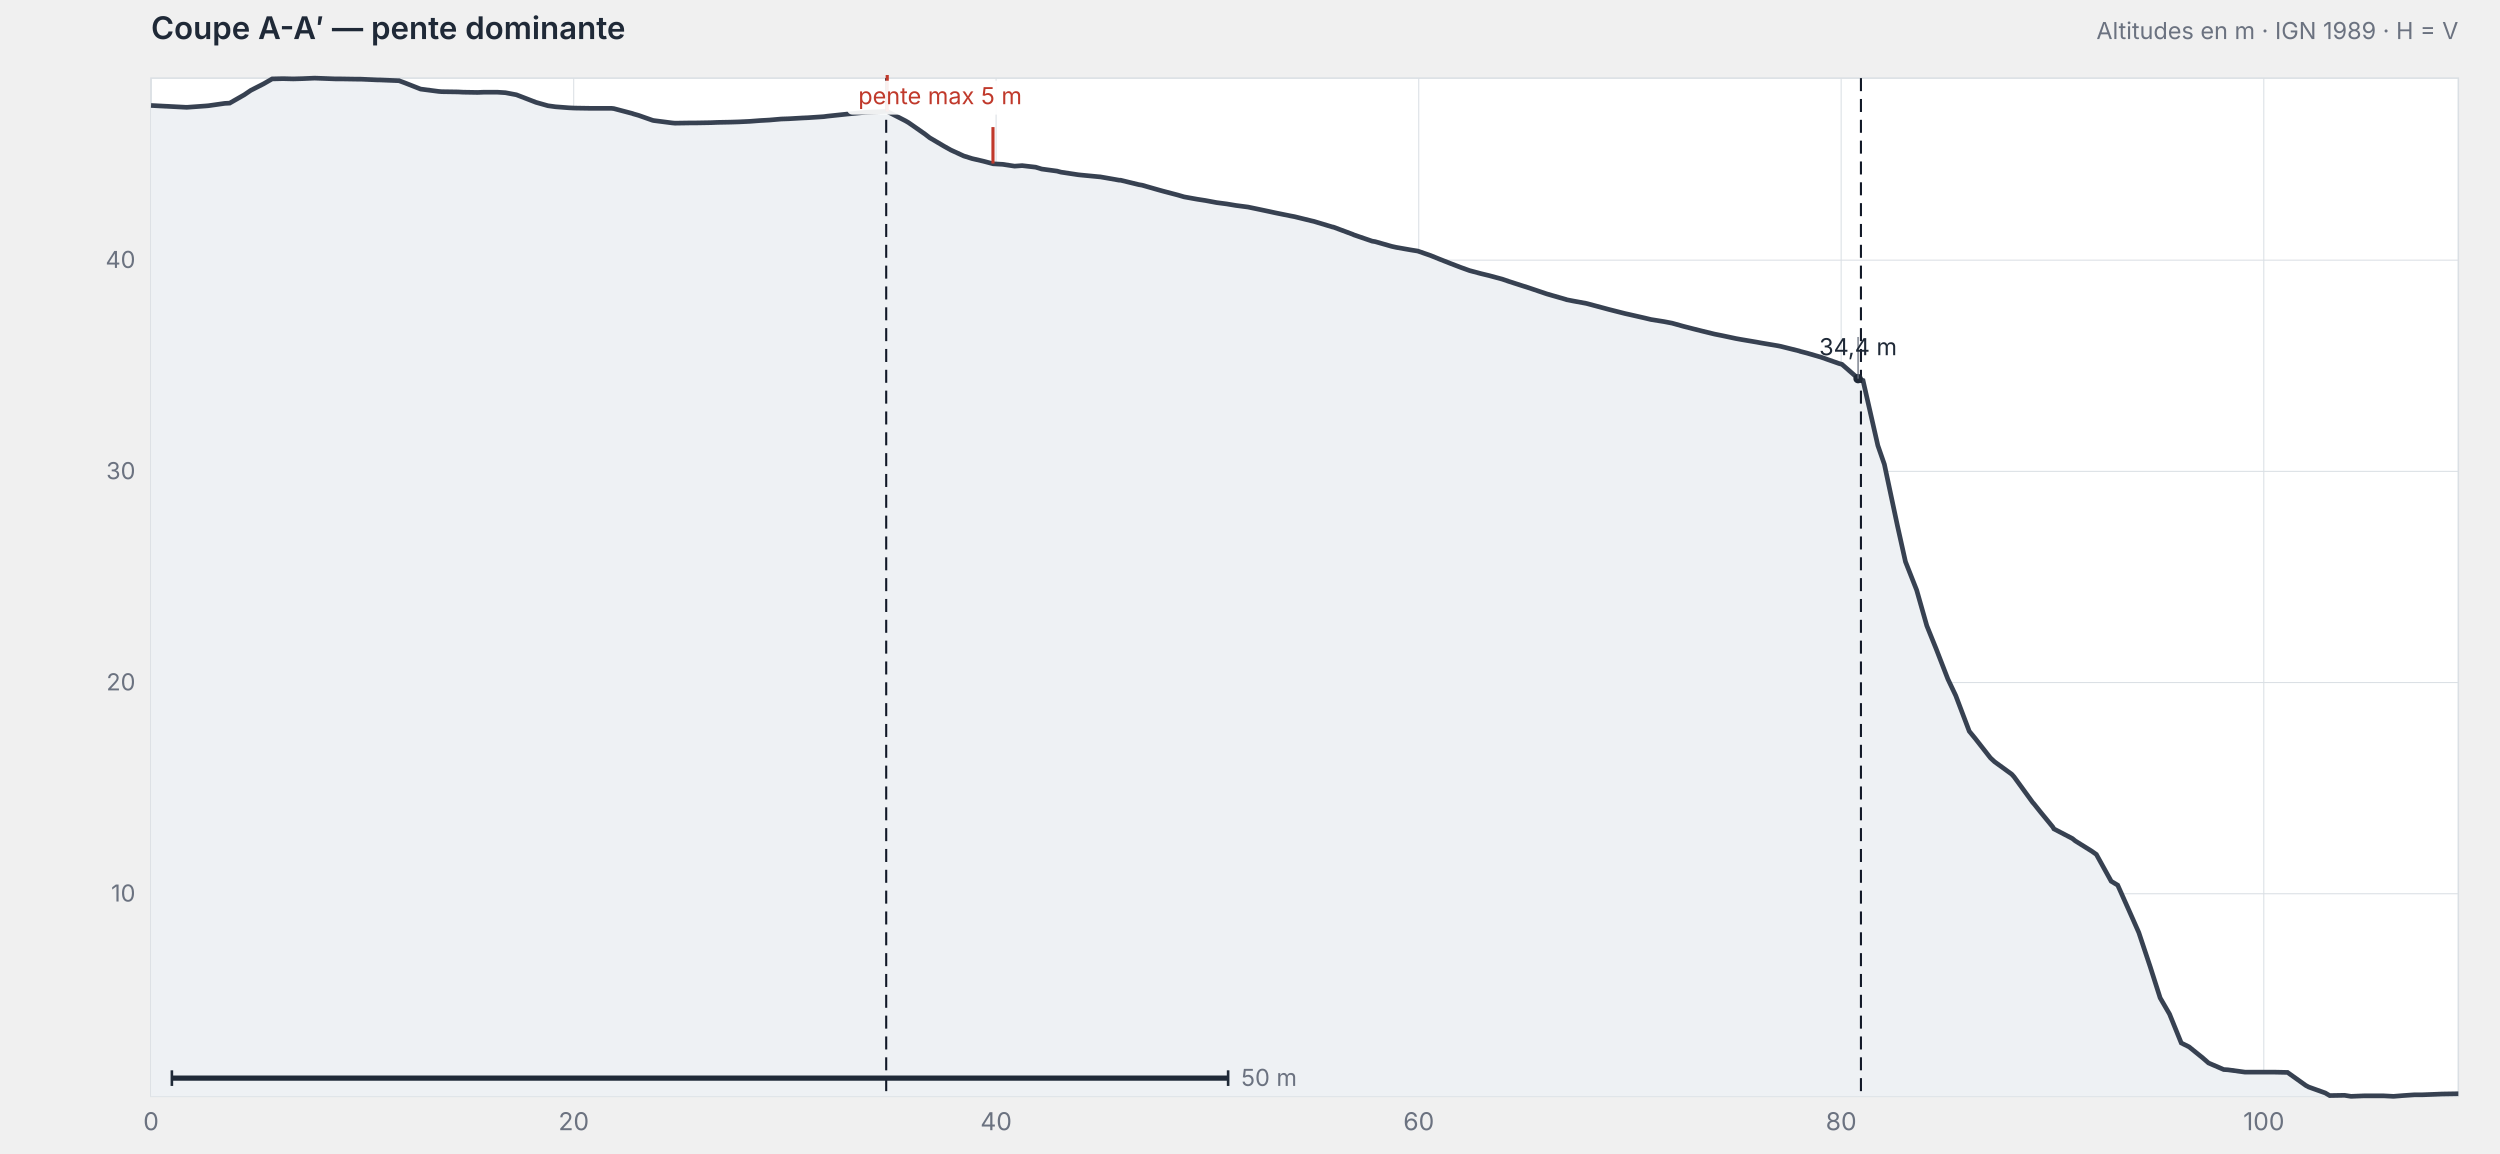
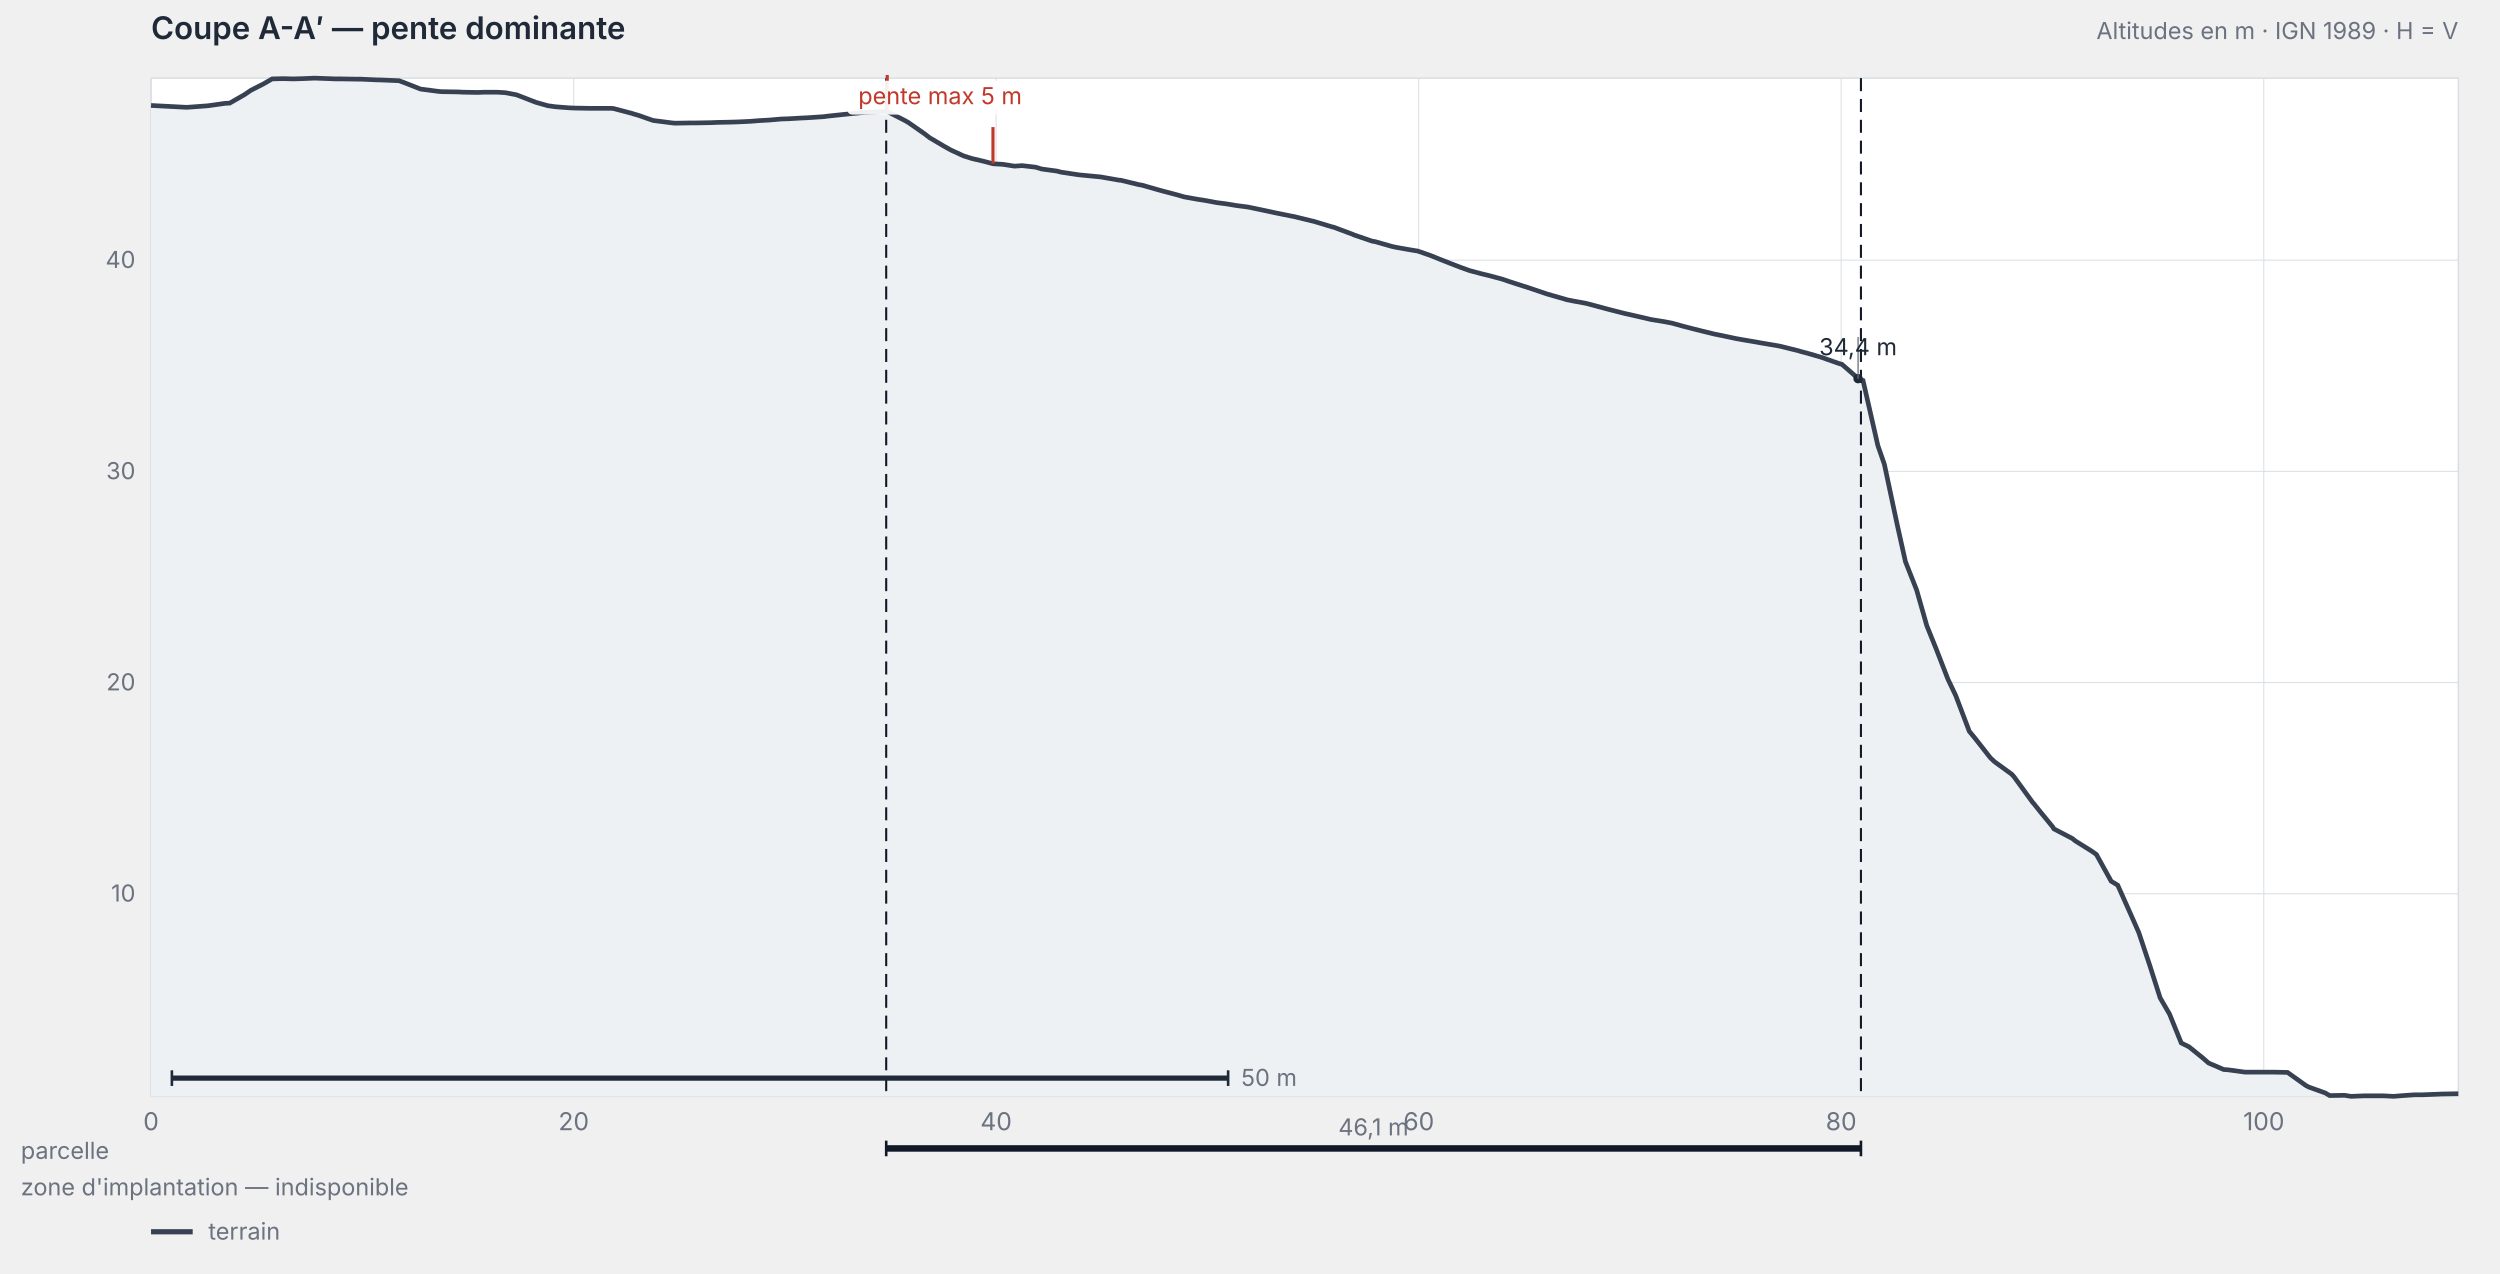
- <svg xmlns="http://www.w3.org/2000/svg" viewBox="0 0 960 443" width="960" height="443" role="img" aria-label="Coupe A-A′ — pente dominante" font-family="Inter, Helvetica, Arial, sans-serif" data-plot-x0="58.0" data-plot-x1="944.0" style="background:#ffffff">
+ <svg xmlns="http://www.w3.org/2000/svg" viewBox="0 0 960 489" width="960" height="489" role="img" aria-label="Coupe A-A′ — pente dominante" font-family="Inter, Helvetica, Arial, sans-serif" data-plot-x0="58.0" data-plot-x1="944.0" style="background:#ffffff">
  <text x="58" y="15" font-size="12" font-weight="600" fill="#1f2937">Coupe A-A′ — pente dominante</text>
  <text x="944" y="15" text-anchor="end" font-size="9" fill="#6b7280">Altitudes en m · IGN 1989 · H = V</text>
  <rect x="58.0" y="30" width="886.0" height="391.0" fill="#ffffff" stroke="#dadfe4" stroke-width="0.6" />
  <line x1="58.0" y1="30" x2="58.0" y2="421.0" stroke="#dadfe4" stroke-width="0.4" />
  <text x="58.0" y="434.0" text-anchor="middle" font-size="9.5" fill="#6b7280">0</text>
  <line x1="220.3" y1="30" x2="220.3" y2="421.0" stroke="#dadfe4" stroke-width="0.4" />
  <text x="220.3" y="434.0" text-anchor="middle" font-size="9.5" fill="#6b7280">20</text>
  <line x1="382.5" y1="30" x2="382.5" y2="421.0" stroke="#dadfe4" stroke-width="0.4" />
  <text x="382.5" y="434.0" text-anchor="middle" font-size="9.5" fill="#6b7280">40</text>
  <line x1="544.8" y1="30" x2="544.8" y2="421.0" stroke="#dadfe4" stroke-width="0.4" />
  <text x="544.8" y="434.0" text-anchor="middle" font-size="9.5" fill="#6b7280">60</text>
  <line x1="707.0" y1="30" x2="707.0" y2="421.0" stroke="#dadfe4" stroke-width="0.4" />
  <text x="707.0" y="434.0" text-anchor="middle" font-size="9.5" fill="#6b7280">80</text>
  <line x1="869.3" y1="30" x2="869.3" y2="421.0" stroke="#dadfe4" stroke-width="0.4" />
  <text x="869.3" y="434.0" text-anchor="middle" font-size="9.5" fill="#6b7280">100</text>
  <line x1="58.0" y1="343.2" x2="944.0" y2="343.2" stroke="#dadfe4" stroke-width="0.4" />
  <text x="52.0" y="346.2" text-anchor="end" font-size="9" fill="#6b7280">10</text>
  <line x1="58.0" y1="262.1" x2="944.0" y2="262.1" stroke="#dadfe4" stroke-width="0.4" />
  <text x="52.0" y="265.1" text-anchor="end" font-size="9" fill="#6b7280">20</text>
  <line x1="58.0" y1="181.0" x2="944.0" y2="181.0" stroke="#dadfe4" stroke-width="0.4" />
  <text x="52.0" y="184.0" text-anchor="end" font-size="9" fill="#6b7280">30</text>
  <line x1="58.0" y1="99.9" x2="944.0" y2="99.9" stroke="#dadfe4" stroke-width="0.4" />
  <text x="52.0" y="102.9" text-anchor="end" font-size="9" fill="#6b7280">40</text>
  <polygon points="58.0,40.5 63.7,40.8 63.9,40.8 65.7,40.9 71.4,41.2 71.9,41.2 78.8,40.7 80.0,40.6 86.3,39.7 88.2,39.6 93.8,36.4 96.3,34.7 101.2,32.2 104.5,30.3 108.7,30.2 112.6,30.3 116.2,30.2 120.8,30.0 123.6,30.1 128.9,30.3 131.1,30.3 137.1,30.4 138.6,30.4 145.2,30.7 146.0,30.7 153.3,31.0 153.5,31.1 155.4,31.8 161.0,34.0 161.5,34.2 168.4,35.1 169.6,35.2 175.9,35.3 177.8,35.4 183.4,35.5 185.9,35.4 190.9,35.4 194.1,35.6 198.3,36.4 202.2,37.9 205.8,39.3 210.4,40.6 213.3,41.0 218.5,41.4 220.7,41.5 226.7,41.6 228.2,41.6 234.8,41.6 235.7,41.7 242.9,43.6 243.1,43.7 245.2,44.3 250.6,46.2 251.1,46.3 258.1,47.2 259.2,47.3 265.5,47.2 267.4,47.2 273.0,47.1 275.5,47.0 280.5,46.9 283.7,46.8 287.9,46.6 291.8,46.3 295.4,46.1 300.0,45.7 302.9,45.6 308.1,45.3 310.3,45.2 316.3,44.8 317.8,44.6 324.4,43.9 325.3,43.8 332.6,43.1 332.8,43.1 334.9,43.0 340.2,42.8 340.7,42.8 347.7,46.4 348.9,47.1 355.2,51.5 357.0,52.9 362.6,56.2 365.1,57.6 370.1,59.9 373.3,60.9 377.6,61.9 381.4,62.9 385.0,63.1 389.6,63.8 392.5,63.6 397.7,64.2 400.0,64.9 405.9,65.7 407.4,66.1 414.0,67.1 414.9,67.2 422.2,67.9 422.4,67.9 424.7,68.3 429.8,69.2 430.3,69.2 437.3,70.9 438.5,71.1 444.8,72.9 446.6,73.4 452.3,74.9 454.7,75.6 459.7,76.5 462.9,77.0 467.2,77.8 471.0,78.3 474.6,78.9 479.2,79.5 482.1,80.1 487.3,81.2 489.6,81.7 495.5,82.9 497.1,83.2 503.6,84.8 504.5,85.0 511.8,87.2 512.0,87.2 514.4,88.1 519.5,90.0 519.9,90.2 526.9,92.6 528.1,92.8 534.4,94.6 536.2,95.0 541.9,96.0 544.4,96.4 549.3,98.1 552.5,99.4 556.8,101.1 560.7,102.6 564.3,103.9 568.8,105.1 571.7,105.8 576.9,107.2 579.2,108.0 585.1,109.9 586.7,110.4 593.2,112.6 594.1,112.9 601.4,115.0 601.6,115.1 604.2,115.6 609.1,116.5 609.5,116.6 616.6,118.5 617.7,118.8 624.0,120.4 625.8,120.8 631.5,122.1 634.0,122.7 639.0,123.5 642.1,124.1 646.4,125.3 650.3,126.3 653.9,127.2 658.4,128.3 661.4,128.9 666.6,130.0 668.8,130.4 674.7,131.4 676.3,131.7 682.8,132.8 683.8,133.0 691.0,134.8 691.2,134.9 693.9,135.6 698.7,137.0 699.1,137.1 706.2,139.6 707.3,139.9 713.6,145.4 715.4,146.1 721.1,171.1 723.6,178.3 728.6,201.8 731.7,215.7 736.0,226.6 739.9,240.3 743.5,249.2 748.0,260.8 751.0,267.1 756.2,280.8 758.5,283.6 764.3,291.0 765.9,292.5 772.5,297.3 773.4,298.3 780.6,308.2 780.9,308.5 783.7,312.0 788.3,317.6 788.7,318.3 795.8,322.0 796.9,322.9 803.3,326.9 805.0,328.1 810.7,338.4 813.2,339.9 818.2,351.1 821.3,358.1 825.7,371.3 829.5,383.2 833.1,389.4 837.6,400.5 840.6,402.0 845.8,406.2 848.1,408.2 853.9,410.7 855.5,410.8 862.1,411.7 863.0,411.7 870.2,411.7 870.5,411.7 873.4,411.7 877.9,411.8 878.4,411.8 885.4,416.8 886.5,417.4 892.9,419.7 894.6,420.7 900.3,420.6 902.8,421.0 907.8,420.8 910.9,420.8 915.3,420.8 919.1,421.0 922.8,420.7 927.2,420.4 930.2,420.4 935.4,420.2 937.7,420.1 943.5,420.0 944.0,420.0 944.0,421.0 58.0,421.0" fill="#eef1f4" stroke="none" />
  <polyline points="58.0,40.5 63.7,40.8 63.9,40.8 65.7,40.9 71.4,41.2 71.9,41.2 78.8,40.7 80.0,40.6 86.3,39.7 88.2,39.6 93.8,36.4 96.3,34.7 101.2,32.2 104.5,30.3 108.7,30.2 112.6,30.3 116.2,30.2 120.8,30.0 123.6,30.1 128.9,30.3 131.1,30.3 137.1,30.4 138.6,30.4 145.2,30.7 146.0,30.7 153.3,31.0 153.5,31.1 155.4,31.8 161.0,34.0 161.5,34.2 168.4,35.1 169.6,35.2 175.9,35.3 177.8,35.4 183.4,35.5 185.9,35.4 190.9,35.4 194.1,35.6 198.3,36.4 202.2,37.9 205.8,39.3 210.4,40.6 213.3,41.0 218.5,41.4 220.7,41.5 226.7,41.6 228.2,41.6 234.8,41.6 235.7,41.7 242.9,43.6 243.1,43.7 245.2,44.3 250.6,46.2 251.1,46.3 258.1,47.2 259.2,47.3 265.5,47.2 267.4,47.2 273.0,47.1 275.5,47.0 280.5,46.9 283.7,46.8 287.9,46.6 291.8,46.3 295.4,46.1 300.0,45.7 302.9,45.6 308.1,45.3 310.3,45.2 316.3,44.8 317.8,44.6 324.4,43.9 325.3,43.8 332.6,43.1 332.8,43.1 334.9,43.0 340.2,42.8 340.7,42.8 347.7,46.4 348.9,47.1 355.2,51.5 357.0,52.9 362.6,56.2 365.1,57.6 370.1,59.9 373.3,60.9 377.6,61.9 381.4,62.9 385.0,63.1 389.6,63.8 392.5,63.6 397.7,64.2 400.0,64.9 405.9,65.7 407.4,66.1 414.0,67.1 414.9,67.2 422.2,67.9 422.4,67.9 424.7,68.3 429.8,69.2 430.3,69.2 437.3,70.9 438.5,71.1 444.8,72.9 446.6,73.4 452.3,74.9 454.7,75.6 459.7,76.5 462.9,77.0 467.2,77.8 471.0,78.3 474.6,78.9 479.2,79.5 482.1,80.1 487.3,81.2 489.6,81.7 495.5,82.9 497.1,83.2 503.6,84.8 504.5,85.0 511.8,87.2 512.0,87.2 514.4,88.1 519.5,90.0 519.9,90.2 526.9,92.6 528.1,92.8 534.4,94.6 536.2,95.0 541.9,96.0 544.4,96.4 549.3,98.1 552.5,99.4 556.8,101.1 560.7,102.6 564.3,103.9 568.8,105.1 571.7,105.8 576.9,107.2 579.2,108.0 585.1,109.9 586.7,110.4 593.2,112.6 594.1,112.9 601.4,115.0 601.6,115.1 604.2,115.6 609.1,116.5 609.5,116.6 616.6,118.5 617.7,118.8 624.0,120.4 625.8,120.8 631.5,122.1 634.0,122.7 639.0,123.5 642.1,124.1 646.4,125.3 650.3,126.3 653.9,127.2 658.4,128.3 661.4,128.9 666.6,130.0 668.8,130.4 674.7,131.4 676.3,131.7 682.8,132.8 683.8,133.0 691.0,134.8 691.2,134.9 693.9,135.6 698.7,137.0 699.1,137.1 706.2,139.6 707.3,139.9 713.6,145.4 715.4,146.1 721.1,171.1 723.6,178.3 728.6,201.8 731.7,215.7 736.0,226.6 739.9,240.3 743.5,249.2 748.0,260.8 751.0,267.1 756.2,280.8 758.5,283.6 764.3,291.0 765.9,292.5 772.5,297.3 773.4,298.3 780.6,308.2 780.9,308.5 783.7,312.0 788.3,317.6 788.7,318.3 795.8,322.0 796.9,322.9 803.3,326.9 805.0,328.1 810.7,338.4 813.2,339.9 818.2,351.1 821.3,358.1 825.7,371.3 829.5,383.2 833.1,389.4 837.6,400.5 840.6,402.0 845.8,406.2 848.1,408.2 853.9,410.7 855.5,410.8 862.1,411.7 863.0,411.7 870.2,411.7 870.5,411.7 873.4,411.7 877.9,411.8 878.4,411.8 885.4,416.8 886.5,417.4 892.9,419.7 894.6,420.7 900.3,420.6 902.8,421.0 907.8,420.8 910.9,420.8 915.3,420.8 919.1,421.0 922.8,420.7 927.2,420.4 930.2,420.4 935.4,420.2 937.7,420.1 943.5,420.0 944.0,420.0" fill="none" stroke="#374151" stroke-width="1.8" />
  <line x1="340.3" y1="30" x2="340.3" y2="421.0" stroke="#111827" stroke-width="0.8" stroke-dasharray="5 3" />
  <line x1="714.6" y1="30" x2="714.6" y2="421.0" stroke="#111827" stroke-width="0.8" stroke-dasharray="5 3" />
  <line x1="340.7" y1="42.8" x2="340.7" y2="28.8" stroke="#c0392b" stroke-width="1.2" />
  <line x1="381.3" y1="62.8" x2="381.3" y2="48.8" stroke="#c0392b" stroke-width="1.2" />
  <circle cx="713.5" cy="145.4" r="1.8" fill="#1f2937" />
  <line x1="713.5" y1="145.4" x2="713.5" y2="129.4" stroke="#6b7280" stroke-width="0.5" />
  <text x="713.5" y="136.4" text-anchor="middle" font-size="9" fill="#1f2937">34,4 m</text>
  <line x1="66.0" y1="414.0" x2="471.6" y2="414.0" stroke="#1f2937" stroke-width="2" />
  <line x1="66.0" y1="411.0" x2="66.0" y2="417.0" stroke="#1f2937" stroke-width="1" />
  <line x1="471.6" y1="411.0" x2="471.6" y2="417.0" stroke="#1f2937" stroke-width="1" />
  <text x="476.6" y="417.0" font-size="9" fill="#6b7280">50 m</text>
+   <text x="8" y="445.0" font-size="9" fill="#6b7280">parcelle</text>
+   <line x1="340.3" y1="441.0" x2="714.6" y2="441.0" stroke="#111827" stroke-width="2.5" data-band="parcelle" data-d0="34.80" data-d1="80.93" />
+   <line x1="340.3" y1="438.0" x2="340.3" y2="444.0" stroke="#111827" stroke-width="1" />
+   <line x1="714.6" y1="438.0" x2="714.6" y2="444.0" stroke="#111827" stroke-width="1" />
+   <text x="527.4" y="436.0" text-anchor="middle" font-size="9" fill="#6b7280">46,1 m</text>
+   <text x="8" y="459.0" font-size="9" fill="#6b7280">zone d'implantation — indisponible</text>
+   <line x1="58.0" y1="473.0" x2="74.0" y2="473.0" stroke="#374151" stroke-width="2" />
+   <text x="80.0" y="476.0" font-size="9" fill="#6b7280">terrain</text>
  <rect x="325.3" y="31.0" width="71.5" height="13.0" rx="2" fill="#ffffff" opacity="0.92" />
  <text x="361.0" y="40.0" text-anchor="middle" font-size="9" fill="#c0392b">pente max 5 m</text>
</svg>
